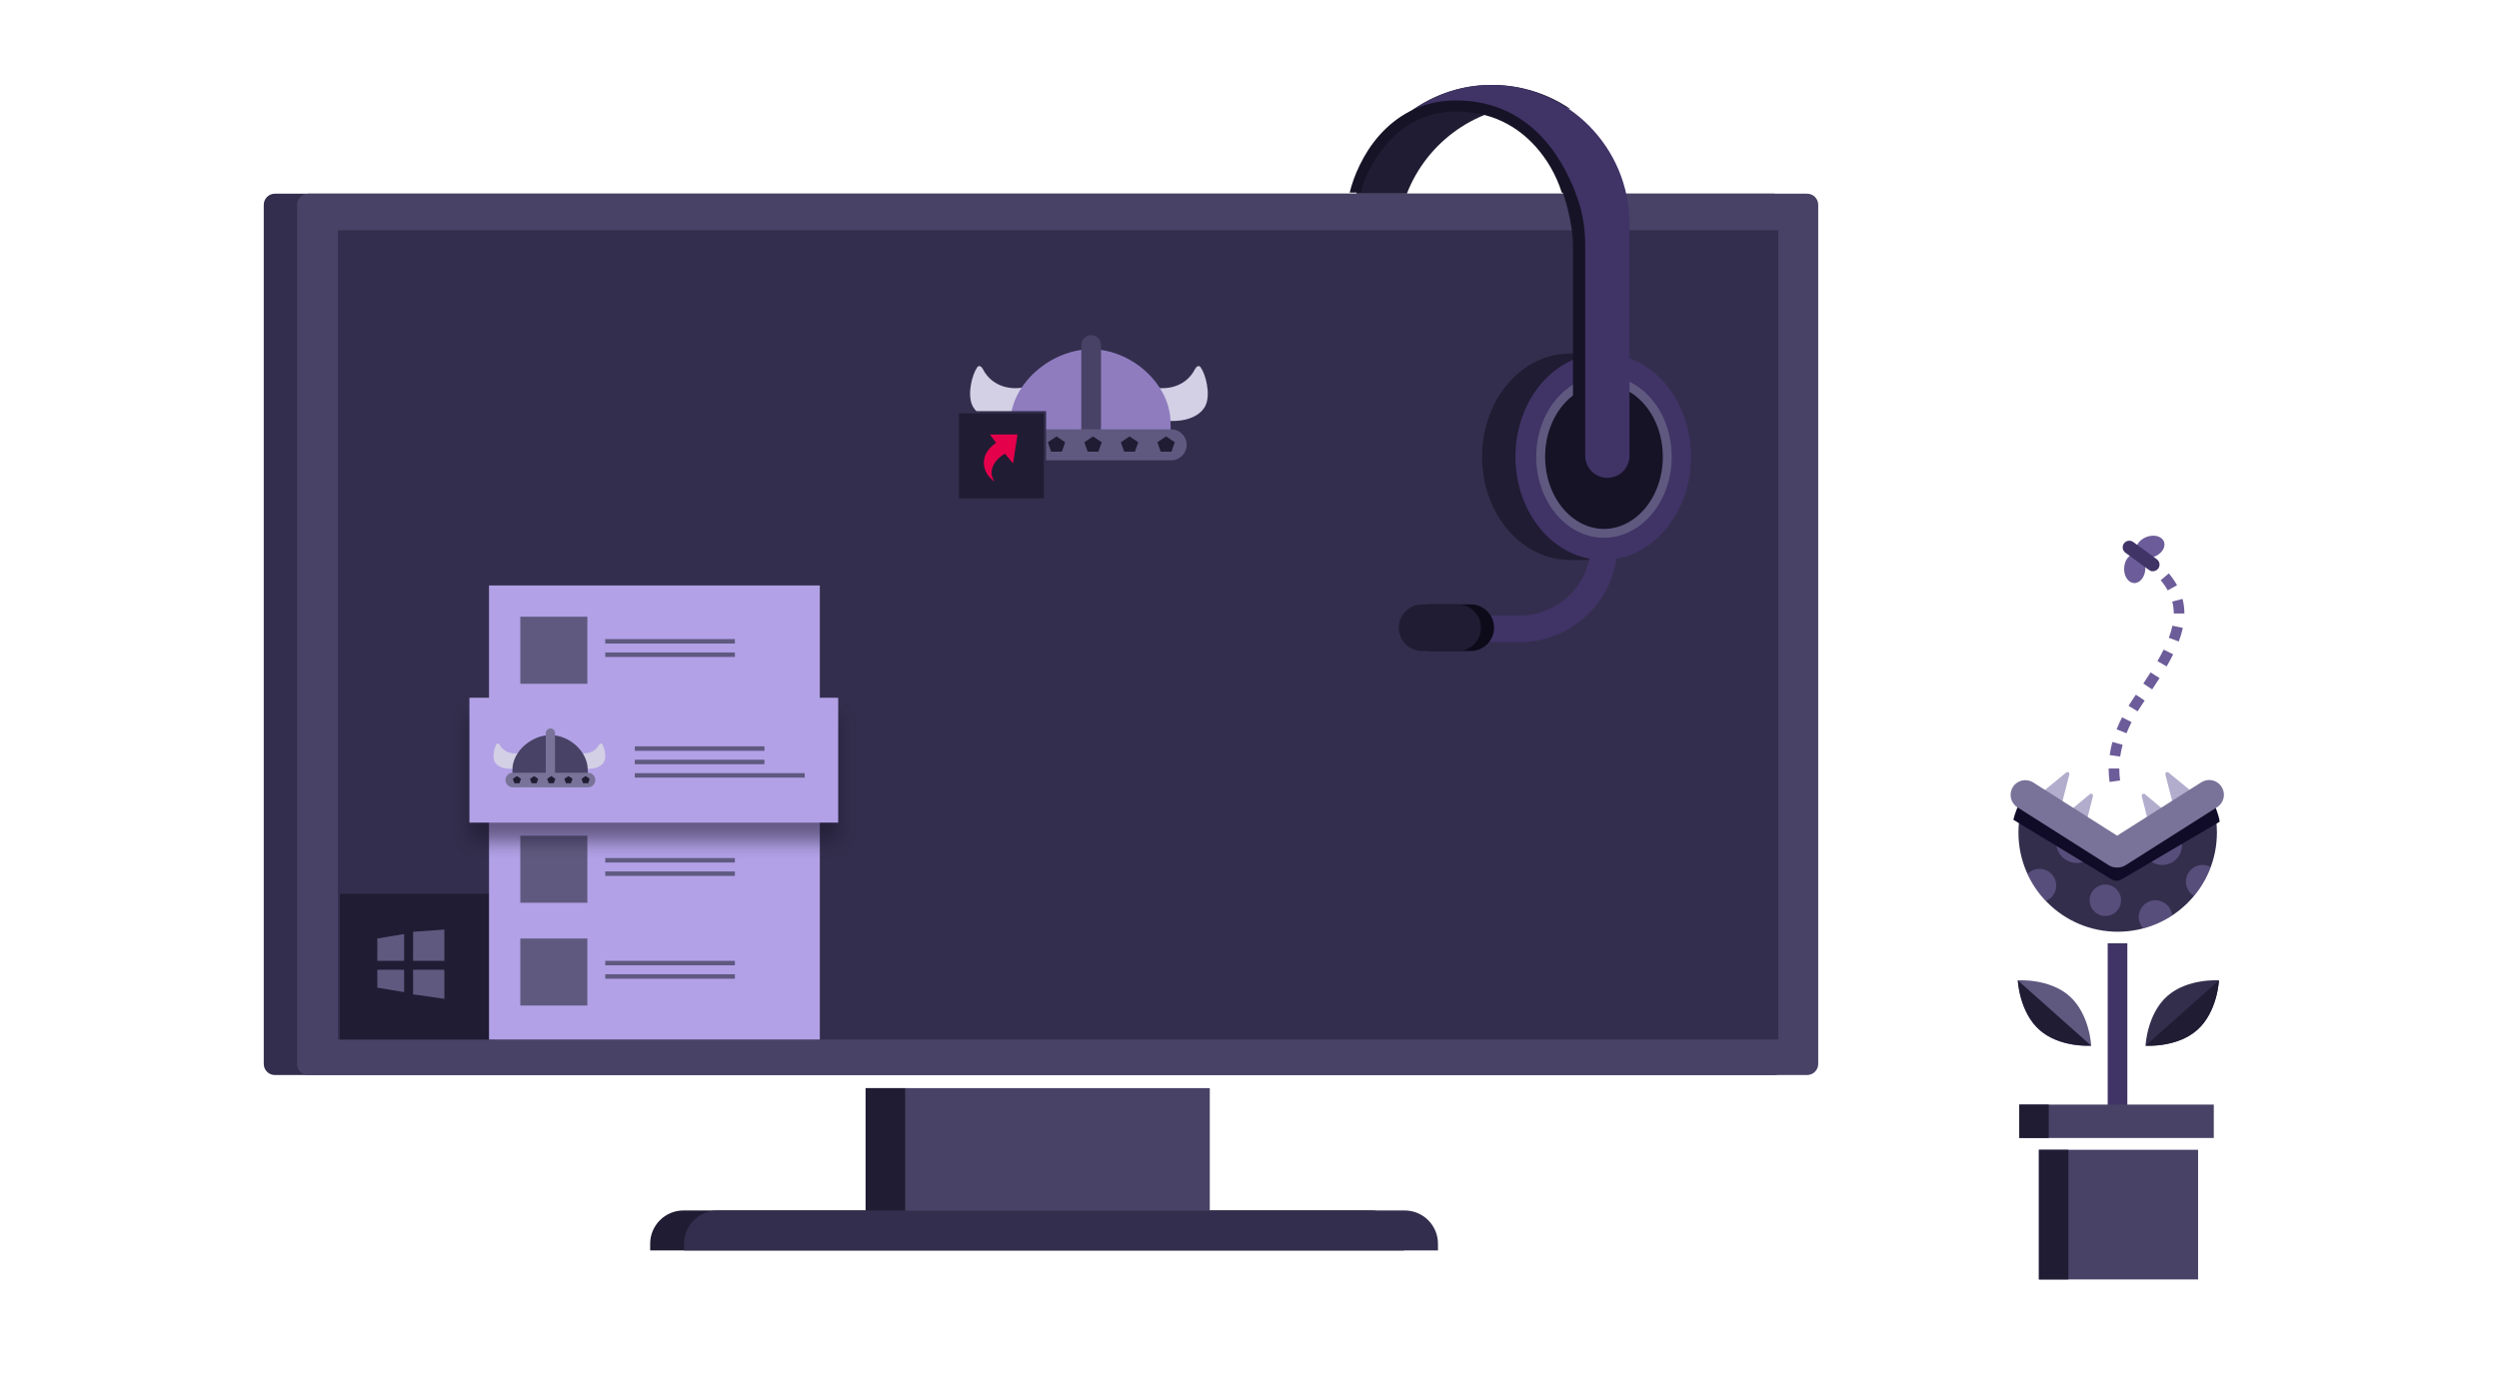
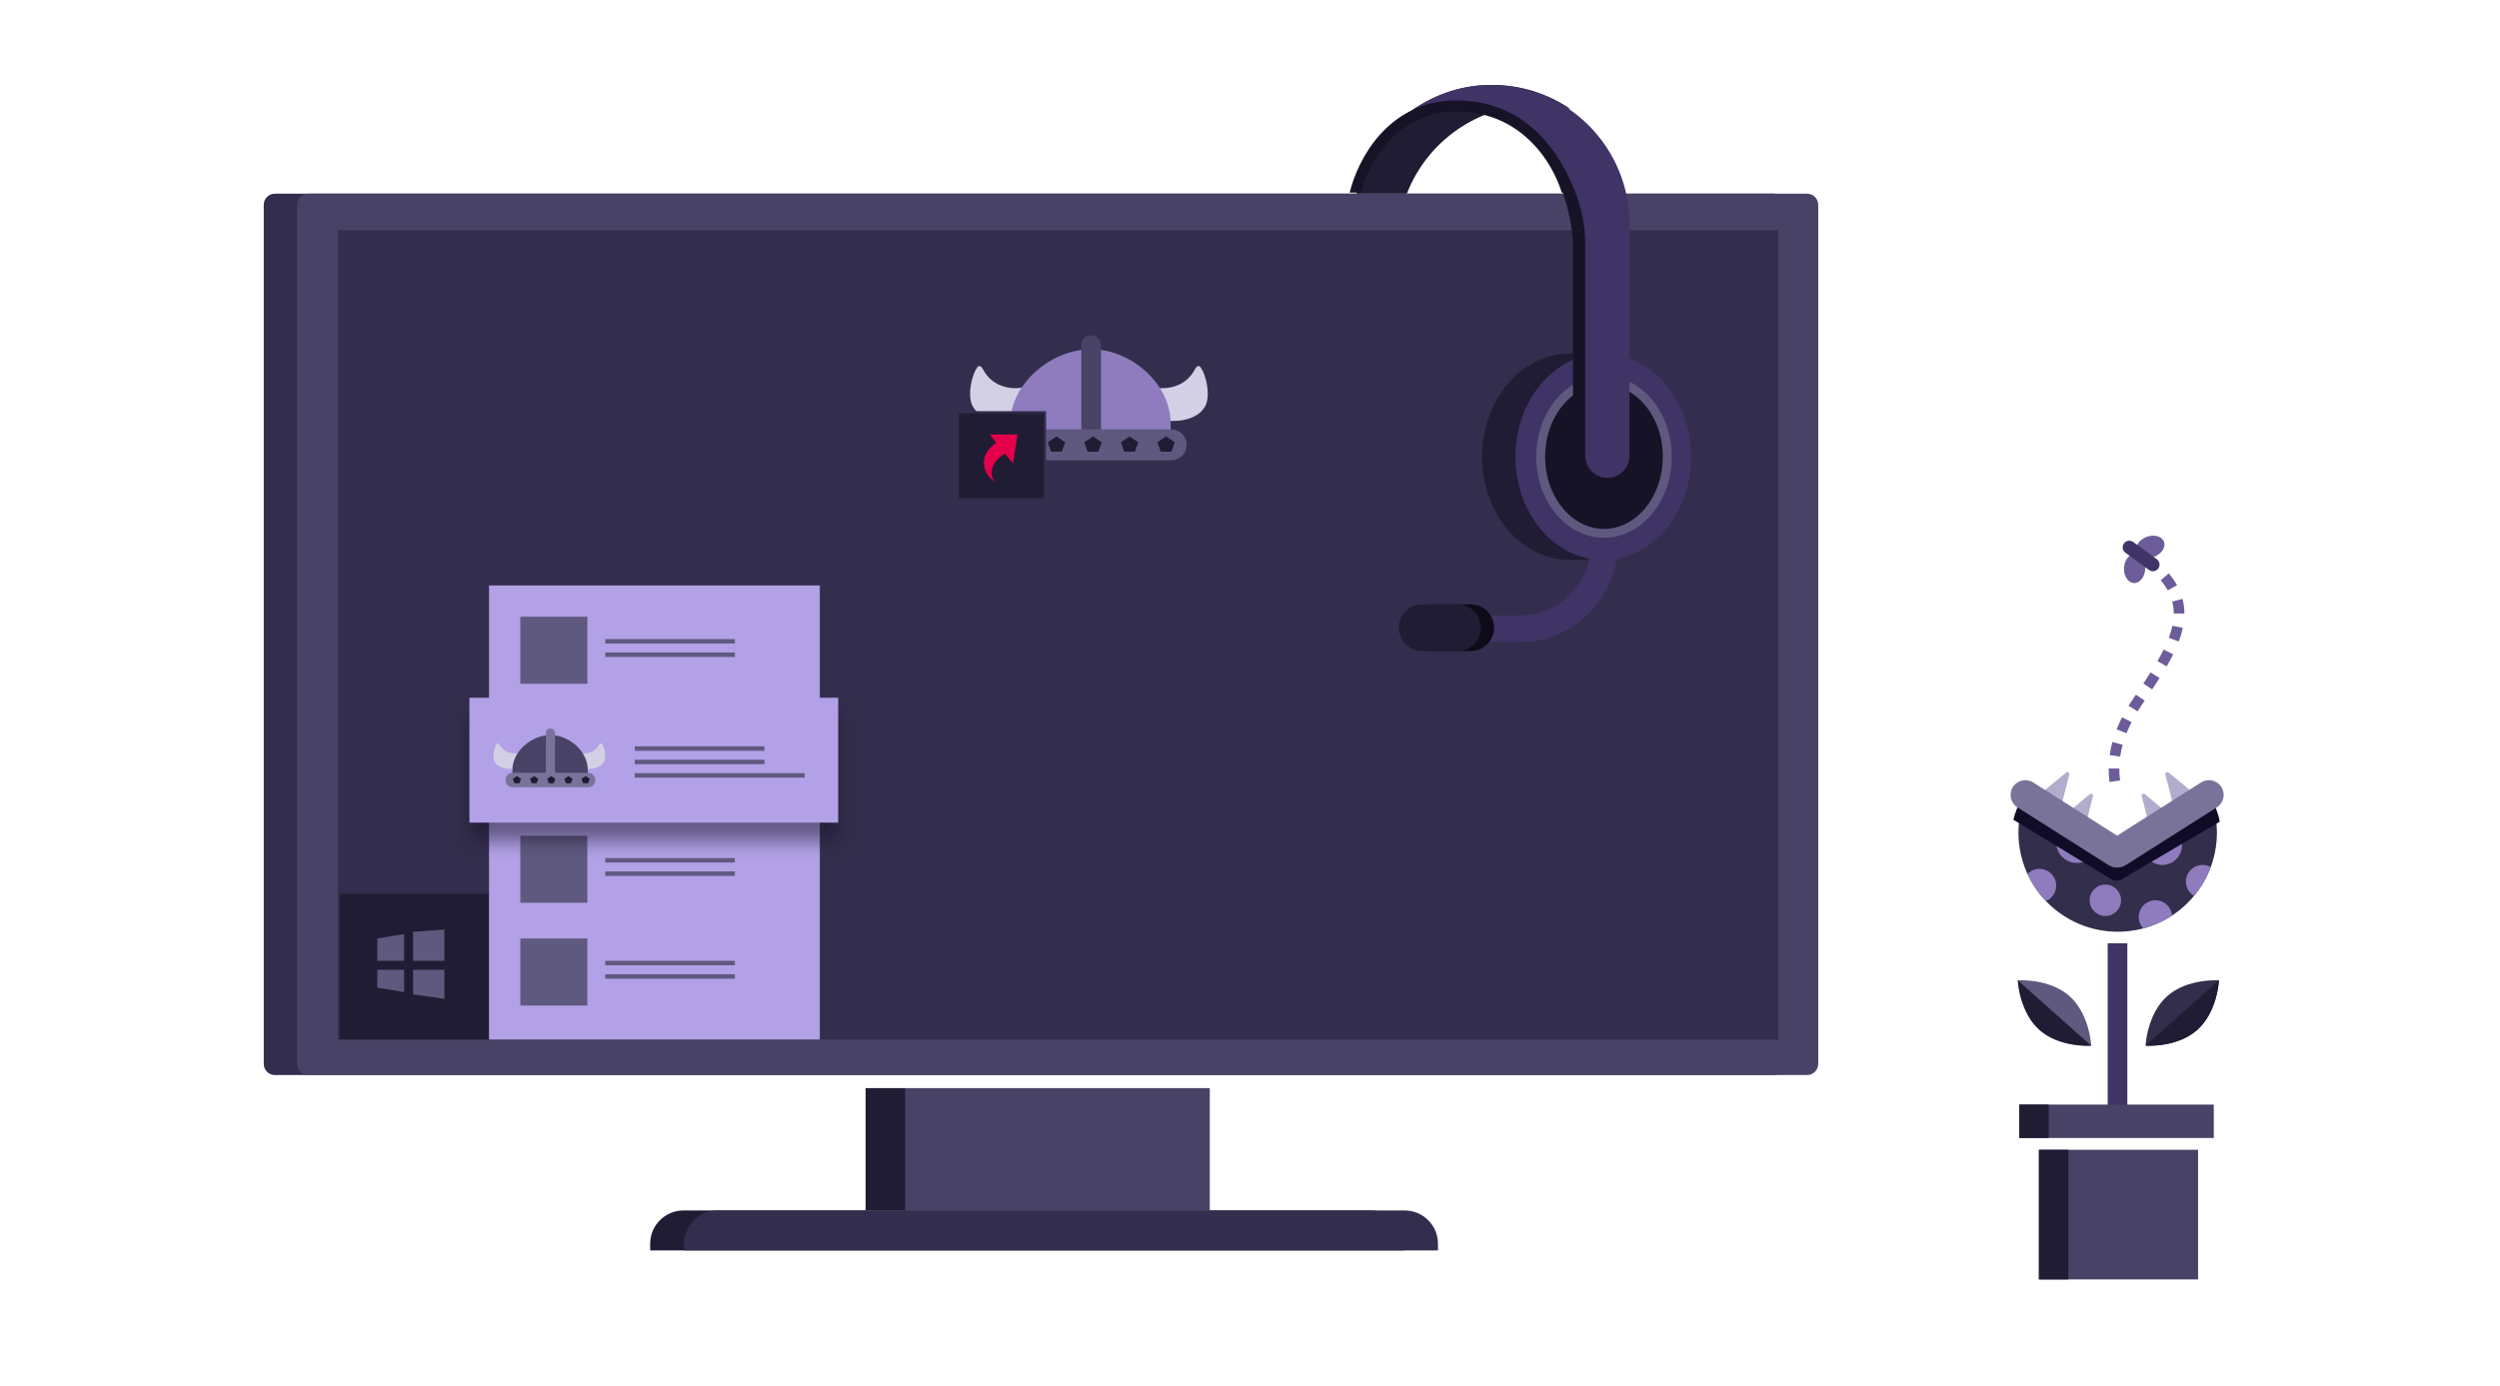
<svg xmlns="http://www.w3.org/2000/svg" width="559" height="310" viewBox="0 0 559 310" fill="none">
-   <path fill-rule="evenodd" clip-rule="evenodd" d="M474.814 166.65a21.65 21.65 0 00-.552 2.643l-2.352-.337c.137-.953.338-1.931.612-2.933l2.292.627zm-.751 5.319c-.004.925.06 1.816.182 2.671l-2.353.334a20.768 20.768 0 01-.205-3.016l2.376.011zm2.744-10.389c-.433.85-.808 1.681-1.129 2.493l-2.21-.875c.35-.883.756-1.783 1.223-2.698l2.116 1.08zm4.901-36.547c.423.333.825.669 1.206 1.006l-1.575 1.779a25.803 25.803 0 00-1.103-.92l1.472-1.865zm-2.796 32.977c-.263.393-.513.782-.751 1.168l-2.022-1.248c.253-.41.519-.824.797-1.24l.838-1.25 1.973 1.324-.835 1.246zm4.159-6.285c-.534.842-1.087 1.688-1.65 2.537l-1.98-1.313a145.02 145.02 0 001.623-2.495l2.007 1.271zm2.072-23.421c.735.87 1.346 1.753 1.84 2.651l-2.082 1.146a13.844 13.844 0 00-1.573-2.264l1.815-1.533zm.975 18.105a46.979 46.979 0 01-1.461 2.709l-2.056-1.191c.503-.869.969-1.726 1.388-2.572l2.129 1.054zm2.092-12.403a12.96 12.96 0 01.417 3.27l-2.376.003a10.56 10.56 0 00-.34-2.672l2.299-.601zm.066 6.497a21.257 21.257 0 01-.905 3.047l-2.224-.835c.345-.92.617-1.821.804-2.705l2.325.493z" fill="#6C5C99" />
-   <ellipse cx="481.003" cy="122.366" rx="2.376" ry="3.267" transform="rotate(69.594 481.003 122.366)" fill="#6C5C99" />
-   <ellipse rx="2.376" ry="3.267" transform="scale(1 -1) rotate(-2.802 -2361.838 -9826.098)" fill="#6C5C99" />
-   <rect x="474.234" y="122.797" width="2.97" height="9.504" rx="1.485" transform="rotate(-53.802 474.234 122.797)" fill="#403366" />
+   <path fill-rule="evenodd" clip-rule="evenodd" d="M474.814 166.65C474.566 167.558 474.384 168.439 474.262 169.293L471.91 168.956C472.047 168.003 472.248 167.025 472.522 166.023L474.814 166.65ZM474.063 171.969C474.059 172.894 474.123 173.785 474.245 174.64L471.892 174.974C471.755 174.007 471.682 173.001 471.687 171.958L474.063 171.969ZM476.807 161.58C476.374 162.43 475.999 163.261 475.678 164.073L473.468 163.198C473.818 162.315 474.224 161.415 474.691 160.5L476.807 161.58ZM481.708 125.033C482.131 125.366 482.533 125.702 482.914 126.039L481.339 127.818C480.993 127.512 480.626 127.206 480.236 126.898L481.708 125.033ZM478.912 158.01C478.649 158.403 478.399 158.792 478.161 159.178L476.139 157.93C476.392 157.52 476.658 157.106 476.936 156.69C477.216 156.271 477.496 155.854 477.774 155.44L479.747 156.764C479.468 157.179 479.19 157.594 478.912 158.01ZM483.071 151.725C482.537 152.567 481.984 153.413 481.421 154.262L479.441 152.949C479.999 152.108 480.542 151.277 481.064 150.454L483.071 151.725ZM485.143 128.304C485.878 129.174 486.489 130.057 486.983 130.955L484.901 132.101C484.489 131.351 483.97 130.597 483.328 129.837L485.143 128.304ZM486.118 146.409C485.672 147.31 485.181 148.214 484.657 149.118L482.601 147.927C483.104 147.058 483.57 146.201 483.989 145.355L486.118 146.409ZM488.21 134.006C488.494 135.092 488.625 136.183 488.627 137.276L486.251 137.279C486.25 136.377 486.141 135.487 485.911 134.607L488.21 134.006ZM488.276 140.503C488.06 141.521 487.751 142.537 487.371 143.55L485.147 142.715C485.492 141.795 485.764 140.894 485.951 140.01L488.276 140.503Z" fill="#6C5C99" />
+   <ellipse cx="481.003" cy="122.366" rx="2.376" ry="3.267" transform="rotate(69.5944 481.003 122.366)" fill="#6C5C99" />
+   <ellipse rx="2.376" ry="3.267" transform="matrix(0.998805 0.0488817 0.0488817 -0.998805 477.493 127.197)" fill="#6C5C99" />
+   <rect x="474.234" y="122.797" width="2.97" height="9.504" rx="1.485" transform="rotate(-53.8019 474.234 122.797)" fill="#403366" />
  <rect x="59" y="43.34" width="340.264" height="197.211" rx="2.484" fill="#332E4D" />
-   <path fill="#484266" d="M270.617 270.855h-68.055v-27.377h68.055z" />
-   <path fill="#201C33" d="M202.562 270.855h-8.942v-27.377h8.942zm-57.127 7.452a7.452 7.452 0 017.451-7.452h153.737a7.452 7.452 0 017.452 7.452v1.49h-168.64v-1.49z" />
+   <rect x="270.617" y="270.855" width="68.055" height="27.377" transform="rotate(180 270.617 270.855)" fill="#484266" />
+   <rect x="202.562" y="270.855" width="8.942" height="27.377" transform="rotate(180 202.562 270.855)" fill="#201C33" />
+   <path d="M145.435 278.307C145.435 274.192 148.771 270.855 152.886 270.855H306.623C310.739 270.855 314.075 274.192 314.075 278.307V279.797H145.435V278.307Z" fill="#201C33" />
  <rect x="66.451" y="43.34" width="340.264" height="197.211" rx="2.484" fill="#484266" />
-   <path fill="#332E4D" d="M75.599 51.523h322.192v181.079H75.599z" />
-   <path d="M219.831 82.546c2.359 4.602 7.296 4.591 9.167 4.098l-1.602 7.4c-7.512.938-9.542-2.523-9.899-3.304-1.187-2.59-.019-7.016 1.113-8.573.373-.514.931-.186 1.221.38zm47.507 0c-2.36 4.602-7.296 4.591-9.168 4.098l1.602 7.4c7.512.938 9.542-2.523 9.9-3.304 1.186-2.59.018-7.016-1.113-8.573-.374-.514-.931-.186-1.221.38z" fill="#D3CFE5" />
-   <path d="M261.84 94.661c0 8.862 2.828 5.821-18.228 5.821-18.082 0-17.599 3.041-17.599-5.82 0-8.862 9.218-16.518 18.07-16.518S261.84 85.8 261.84 94.661z" fill="#8E7CBF" />
-   <path d="M241.883 77.2a2.2 2.2 0 014.4 0v19.193h-4.4V77.2z" fill="#484266" />
+   <rect x="75.599" y="51.523" width="322.192" height="181.079" fill="#332E4D" />
+   <path d="M219.831 82.546C222.19 87.148 227.127 87.137 228.998 86.644L227.396 94.043C219.884 94.981 217.854 91.521 217.497 90.74C216.31 88.149 217.478 83.724 218.61 82.167C218.983 81.653 219.541 81.981 219.831 82.546Z" fill="#D3CFE5" />
+   <path d="M267.338 82.546C264.978 87.148 260.042 87.137 258.17 86.644L259.772 94.043C267.284 94.981 269.314 91.521 269.672 90.74C270.858 88.149 269.69 83.724 268.559 82.167C268.185 81.653 267.628 81.981 267.338 82.546Z" fill="#D3CFE5" />
+   <path d="M261.84 94.661C261.84 103.523 264.668 100.482 243.612 100.482C225.53 100.482 226.013 103.523 226.013 94.661C226.013 85.8 235.231 78.144 244.083 78.144C252.935 78.144 261.84 85.8 261.84 94.661Z" fill="#8E7CBF" />
+   <path d="M241.883 77.2C241.883 75.985 242.868 75 244.083 75C245.298 75 246.283 75.985 246.283 77.2V96.393H241.883V77.2Z" fill="#484266" />
  <rect x="222.712" y="96.078" width="42.741" height="6.921" rx="3.461" fill="#5F5980" />
-   <path d="M228.156 97.652l1.943 1.305-.742 2.11h-2.401l-.742-2.11 1.942-1.305zm8.171 0l1.943 1.305-.742 2.11h-2.402l-.742-2.11 1.943-1.305zm8.171 0l1.943 1.305-.742 2.11h-2.402l-.742-2.11 1.943-1.305zm8.172 0l1.943 1.305-.742 2.11h-2.401l-.743-2.11 1.943-1.305zm8.171 0l1.942 1.305-.742 2.11h-2.401l-.742-2.11 1.943-1.305zm53.858-54.312c4.493-11.623 15.788-19.87 29.013-19.87 2.613 0 5.151.323 7.576.93a30.975 30.975 0 00-17.525-5.4c-14.864 0-27.291 10.418-30.361 24.34h11.297z" fill="#201C33" />
-   <path d="M329.535 137.723h-5.969a2.982 2.982 0 00-2.984 2.98 2.983 2.983 0 002.984 2.981h5.969v-5.961z" fill="#251F48" />
-   <path d="M358.883 123.457c7.019-3.524 11.938-11.713 11.938-21.253 0-9.54-4.919-17.728-11.938-21.252v-1.846h-7.461v.001a17.224 17.224 0 00-.249-.001c-10.852 0-19.648 10.341-19.648 23.098 0 12.758 8.796 23.099 19.648 23.099l.249-.001v.001h7.461v-1.846z" fill="#201C33" />
-   <path d="M339.931 143.683h-11.444a2.98 2.98 0 110-5.961h11.444c8.288 0 15.096-6.325 15.848-14.406h5.988c-.767 11.377-10.25 20.367-21.836 20.367z" fill="#403366" />
+   <path d="M228.156 97.652L230.099 98.957L229.357 101.067H226.956L226.214 98.957L228.156 97.652Z" fill="#201C33" />
+   <path d="M236.327 97.652L238.27 98.957L237.528 101.067H235.126L234.384 98.957L236.327 97.652Z" fill="#201C33" />
+   <path d="M244.498 97.652L246.441 98.957L245.699 101.067H243.297L242.555 98.957L244.498 97.652Z" fill="#201C33" />
+   <path d="M252.67 97.652L254.613 98.957L253.871 101.067H251.47L250.727 98.957L252.67 97.652Z" fill="#201C33" />
+   <path d="M260.841 97.652L262.783 98.957L262.041 101.067H259.64L258.898 98.957L260.841 97.652Z" fill="#201C33" />
+   <path d="M314.699 43.341C319.192 31.717 330.487 23.471 343.712 23.471C346.325 23.471 348.863 23.793 351.288 24.399C346.298 20.992 340.264 19 333.763 19C318.899 19 306.472 29.418 303.402 43.341H314.699Z" fill="#201C33" />
+   <path d="M329.535 137.723H323.566C321.918 137.723 320.582 139.057 320.582 140.703C320.582 142.349 321.918 143.684 323.566 143.684H329.535V137.723Z" fill="#251F48" />
+   <path d="M358.883 123.457C365.902 119.933 370.821 111.744 370.821 102.204C370.821 92.665 365.902 84.475 358.883 80.952V79.106H351.422V79.107C351.339 79.106 351.256 79.106 351.173 79.106C340.321 79.106 331.525 89.447 331.525 102.204C331.525 114.962 340.321 125.303 351.173 125.303C351.256 125.303 351.339 125.303 351.422 125.302V125.303H358.883V123.457Z" fill="#201C33" />
+   <path d="M339.931 143.683H328.487C326.841 143.683 325.506 142.349 325.506 140.703C325.506 139.057 326.841 137.722 328.487 137.722H339.931C348.219 137.722 355.027 131.397 355.779 123.316H361.767C361 134.693 351.517 143.683 339.931 143.683Z" fill="#403366" />
  <ellipse cx="358.634" cy="102.204" rx="19.648" ry="23.099" fill="#403366" />
-   <path d="M372.948 102.206c0 9.639-6.499 17.138-14.158 17.138s-14.157-7.499-14.157-17.138c0-9.64 6.498-17.138 14.157-17.138s14.158 7.498 14.158 17.138z" fill="#161326" stroke="#5F5980" stroke-width="1.987" />
-   <path d="M347.116 37.629c3.229 5.464 4.743 13.386 4.743 16.99v47.339c0 2.744 2.245 4.968 4.989 4.968 2.744 0 4.987-2.224 4.987-4.968V50.135c0-1.982-1.696-11.869-2.051-13.748l-12.668 1.242z" fill="#161326" />
-   <path d="M323.618 23.483c-2.603 0-4.884.373-7.3.981C321.289 21.048 327.054 19 333.53 19c17.105 0 30.973 13.94 30.973 31.135v51.835a4.956 4.956 0 01-9.912 0V54.618c0-17.195-13.867-31.135-30.973-31.135z" fill="#403366" />
-   <path fill-rule="evenodd" clip-rule="evenodd" d="M343.48 32.776c-3.837-4.262-9.705-8.043-18.492-7.805-6.454.175-11.213 3.174-14.577 6.952-3.384 3.802-5.284 8.073-6.015 11.177h-2.484c.812-3.447 2.947-8.676 6.644-12.828 3.718-4.177 9.087-7.587 16.364-7.784 9.65-.261 16.181 3.933 20.406 8.627 4.195 4.66 6.433 10.189 7.006 11.985h-2.98a28.041 28.041 0 00-5.872-10.324z" fill="#161326" />
+   <path d="M372.948 102.206C372.948 111.845 366.449 119.344 358.79 119.344C351.131 119.344 344.633 111.845 344.633 102.206C344.633 92.566 351.131 85.068 358.79 85.068C366.449 85.068 372.948 92.566 372.948 102.206Z" fill="#161326" stroke="#5F5980" stroke-width="1.987" />
+   <path d="M347.116 37.629C350.345 43.093 351.859 51.015 351.859 54.619V101.958C351.859 104.702 354.104 106.926 356.848 106.926C359.592 106.926 361.835 104.702 361.835 101.958V50.135C361.835 48.153 360.139 38.266 359.784 36.387L347.116 37.629Z" fill="#161326" />
+   <path d="M323.618 23.483C321.015 23.483 318.734 23.856 316.318 24.464C321.289 21.048 327.054 19 333.53 19C350.635 19 364.503 32.94 364.503 50.135V101.97C364.503 104.706 362.284 106.925 359.547 106.925C356.81 106.925 354.591 104.706 354.591 101.97V54.618C354.591 37.423 340.724 23.483 323.618 23.483Z" fill="#403366" />
+   <path fill-rule="evenodd" clip-rule="evenodd" d="M343.48 32.776C339.643 28.514 333.775 24.733 324.988 24.971C318.534 25.146 313.775 28.145 310.411 31.923C307.027 35.725 305.127 39.995 304.396 43.1H301.912C302.724 39.653 304.859 34.424 308.556 30.272C312.274 26.095 317.643 22.685 324.92 22.488C334.57 22.227 341.101 26.421 345.326 31.115C349.521 35.775 351.759 41.304 352.332 43.1H349.352C348.835 41.478 347.347 37.072 343.48 32.776Z" fill="#161326" />
  <rect x="314.828" y="135.238" width="19.373" height="10.432" rx="5.216" fill="#0D0A1A" />
  <rect x="312.896" y="135.238" width="18.38" height="10.432" rx="5.216" fill="#201C33" />
-   <path d="M153.021 278.307a7.452 7.452 0 017.451-7.452h153.737a7.452 7.452 0 017.452 7.452v1.49h-168.64v-1.49z" fill="#332E4D" />
-   <path d="M456.083 257.277h35.605v29.012h-35.605v-29.012z" fill="#484266" />
-   <path fill="#403366" d="M471.468 211.074h4.396v37.412h-4.396z" />
-   <path d="M491.507 230.45c4.533-4.036 4.845-11.084 4.845-11.084s-7.037-.503-11.571 3.533c-4.533 4.036-4.845 11.084-4.845 11.084s7.037.503 11.571-3.533z" fill="#332E4C" />
-   <path d="M479.938 233.983c.179.012 7.093.451 11.568-3.533 4.464-3.975 4.835-10.871 4.845-11.079l-16.413 14.612z" fill="#201C33" />
-   <path d="M456.208 230.45c-4.533-4.036-4.845-11.084-4.845-11.084s7.037-.503 11.57 3.533c4.534 4.036 4.846 11.084 4.846 11.084s-7.038.503-11.571-3.533z" fill="#5F5980" />
-   <path d="M467.777 233.983c-.179.012-7.093.451-11.567-3.533-4.465-3.975-4.836-10.871-4.846-11.079l16.413 14.612z" fill="#201C33" />
-   <path fill-rule="evenodd" clip-rule="evenodd" d="M473.485 191.024c0 .042.046.067.082.045a.052.052 0 01.056 0 .053.053 0 00.082-.045v-.008c0-.021.01-.039.027-.05l18.392-11.433c1.165-.724 2.709-.215 3.056 1.112a22.22 22.22 0 01.723 5.64c0 12.259-9.938 22.198-22.198 22.198s-22.198-9.939-22.198-22.198c0-1.903.239-3.749.689-5.511.341-1.334 1.89-1.85 3.059-1.123l18.203 11.315a.058.058 0 01.027.05v.008z" fill="#332E4C" />
-   <mask id="a" maskUnits="userSpaceOnUse" x="451" y="177" width="45" height="32">
-     <path fill-rule="evenodd" clip-rule="evenodd" d="M473.705 190.682l-.11-.068-.11.068v-.136l-20.34-12.644a22.137 22.137 0 00-1.638 8.385c0 12.259 9.938 22.198 22.198 22.198s22.198-9.939 22.198-22.198c0-3.009-.599-5.878-1.683-8.494l-20.515 12.753v.136z" fill="#7360AC" />
+   <path d="M153.021 278.307C153.021 274.192 156.357 270.855 160.472 270.855H314.209C318.325 270.855 321.661 274.192 321.661 278.307V279.797H153.021V278.307Z" fill="#332E4D" />
+   <path d="M456.083 257.277H491.688V286.289H456.083V257.277Z" fill="#484266" />
+   <rect x="471.468" y="211.074" width="4.396" height="37.412" fill="#403366" />
+   <path d="M491.507 230.45C496.04 226.414 496.352 219.366 496.352 219.366C496.352 219.366 489.315 218.863 484.781 222.899C480.248 226.935 479.936 233.983 479.936 233.983C479.936 233.983 486.973 234.486 491.507 230.45Z" fill="#332E4C" />
+   <path d="M479.938 233.983C480.117 233.995 487.031 234.434 491.506 230.45C495.97 226.475 496.341 219.579 496.351 219.371L479.938 233.983Z" fill="#201C33" />
+   <path d="M456.208 230.45C451.675 226.414 451.363 219.366 451.363 219.366C451.363 219.366 458.4 218.863 462.933 222.899C467.467 226.935 467.779 233.983 467.779 233.983C467.779 233.983 460.741 234.486 456.208 230.45Z" fill="#5F5980" />
+   <path d="M467.777 233.983C467.598 233.995 460.684 234.434 456.21 230.45C451.745 226.475 451.374 219.579 451.364 219.371L467.777 233.983Z" fill="#201C33" />
+   <path fill-rule="evenodd" clip-rule="evenodd" d="M473.485 191.024C473.485 191.066 473.531 191.091 473.567 191.069C473.584 191.058 473.606 191.058 473.623 191.069C473.659 191.091 473.705 191.066 473.705 191.024V191.016C473.705 190.995 473.715 190.977 473.732 190.966L492.124 179.533C493.289 178.809 494.833 179.318 495.18 180.645C495.652 182.446 495.903 184.336 495.903 186.285C495.903 198.544 485.965 208.483 473.705 208.483C461.445 208.483 451.507 198.544 451.507 186.285C451.507 184.382 451.746 182.536 452.196 180.774C452.537 179.44 454.086 178.924 455.255 179.651L473.458 190.966C473.475 190.977 473.485 190.995 473.485 191.016V191.024Z" fill="#332E4C" />
+   <mask id="mask0" mask-type="alpha" maskUnits="userSpaceOnUse" x="451" y="177" width="45" height="32">
+     <path fill-rule="evenodd" clip-rule="evenodd" d="M473.705 190.682L473.595 190.614L473.485 190.682V190.546L453.145 177.902C452.089 180.489 451.507 183.32 451.507 186.287C451.507 198.546 461.445 208.485 473.705 208.485C485.965 208.485 495.903 198.546 495.903 186.287C495.903 183.278 495.304 180.409 494.22 177.793L473.705 190.546V190.682Z" fill="#7360AC" />
  </mask>
-   <g mask="url(#a)" fill="#8E7CBF">
-     <circle cx="482.151" cy="205.189" r="3.736" />
-     <circle cx="492.701" cy="197.275" r="3.736" />
-     <circle cx="456.217" cy="198.154" r="3.736" />
-     <circle cx="470.942" cy="201.45" r="3.517" />
-     <circle cx="464.569" cy="188.483" r="4.615" />
-     <circle cx="483.69" cy="189.146" r="4.396" />
+   <g mask="url(#mask0)">
+     <circle cx="482.151" cy="205.189" r="3.736" fill="#8E7CBF" />
+     <circle cx="492.701" cy="197.275" r="3.736" fill="#8E7CBF" />
+     <circle cx="456.217" cy="198.154" r="3.736" fill="#8E7CBF" />
+     <circle cx="470.942" cy="201.45" r="3.517" fill="#8E7CBF" />
+     <circle cx="464.569" cy="188.483" r="4.615" fill="#8E7CBF" />
+     <circle cx="483.69" cy="189.146" r="4.396" fill="#8E7CBF" />
  </g>
-   <path d="M474.575 196.768l21.947-12.898c-.228-1.688-1.079-3.584-1.56-4.729l-21.29 12.226v.131l-.114-.066-.115.066v-.131l-21.473-12.332c-.519 1.216-1.331 3.083-1.602 4.396l21.953 13.321a2.2 2.2 0 002.254.016z" fill="#100B26" />
-   <path d="M462.187 172.854l-5.114 4.201 4.176 2.637 1.643-6.389a.44.44 0 00-.705-.449zm5.275 4.852l-3.795 3.174 3.281 2.11 1.222-4.839a.44.44 0 00-.708-.445zm17.612-4.852l5.114 4.201-4.175 2.637-1.643-6.389a.44.44 0 01.704-.449zm-5.274 4.852l3.795 3.174-3.281 2.11-1.222-4.839a.44.44 0 01.708-.445z" fill="#B2ADCC" />
-   <path d="M450.262 176.101a3.297 3.297 0 014.55-1.017l18.771 11.908 18.771-11.908a3.297 3.297 0 113.532 5.567l-20.414 12.952a3.291 3.291 0 01-1.889.511 3.293 3.293 0 01-1.889-.511l-20.414-12.952a3.298 3.298 0 01-1.018-4.55z" fill="#797399" />
-   <path d="M451.687 247.164h43.517v7.473h-43.517v-7.473z" fill="#484266" />
-   <path fill="#201C33" d="M456.083 257.277h6.593v29.011h-6.593zm-4.396-10.113h6.593v7.473h-6.593z" />
-   <path fill="#5F5980" d="M142.401 167h29v1h-29zm0 3h29v1h-29zm0 3h38v1h-38z" />
-   <path fill="#201C33" stroke="#332E4C" stroke-width=".5" d="M214.25 92.25h19.5v19.5h-19.5z" />
-   <path d="M221.443 97.227l1.364 1.865c-4.597 3.196-2.486 7.395-.295 8.654-2.076-2.768.956-5.65 2.304-6.214l1.784 2.164 1.014-6.47h-6.171z" fill="#E5004C" />
-   <path fill="#201C33" d="M76 200h34.451v32.604H76z" />
-   <path d="M92.401 215v-6.5l7-.5v7h-7zm0 7.5V217h7v6.5l-7-1zm-2-13.5l-6 1v5h6v-6zm-6 12v-4h6v5l-6-1z" fill="#5F5980" />
-   <path fill="#B2A1E6" d="M109.386 131h74v101.604h-74z" />
-   <path fill="#5F5980" d="M116.386 138h15v15h-15zm19 5h29v1h-29zm0 3h29v1h-29zm-19 41h15v15h-15zm19 5h29v1h-29zm0 3h29v1h-29zm-19 15h15v15h-15zm19 5h29v1h-29zm0 3h29v1h-29z" />
+   <path d="M474.575 196.768L496.522 183.87C496.294 182.182 495.443 180.286 494.962 179.141L473.672 191.367V191.498L473.558 191.432L473.443 191.498V191.367L451.97 179.035C451.451 180.251 450.639 182.118 450.368 183.431L472.321 196.752C473.013 197.171 473.878 197.177 474.575 196.768Z" fill="#100B26" />
+   <path d="M462.187 172.854L457.073 177.055L461.249 179.692L462.892 173.303C462.998 172.892 462.516 172.584 462.187 172.854Z" fill="#B2ADCC" />
+   <path d="M467.462 177.706L463.667 180.88L466.948 182.99L468.17 178.151C468.274 177.738 467.789 177.433 467.462 177.706Z" fill="#B2ADCC" />
+   <path d="M485.074 172.854L490.188 177.055L486.013 179.692L484.37 173.303C484.264 172.892 484.746 172.584 485.074 172.854Z" fill="#B2ADCC" />
+   <path d="M479.8 177.706L483.595 180.88L480.314 182.99L479.092 178.151C478.987 177.738 479.473 177.433 479.8 177.706Z" fill="#B2ADCC" />
+   <path d="M450.262 176.101C451.238 174.564 453.275 174.108 454.812 175.084L473.583 186.992L492.354 175.084C493.891 174.108 495.928 174.564 496.904 176.101C497.879 177.639 497.424 179.676 495.886 180.651L475.472 193.603C474.886 193.974 474.228 194.138 473.583 194.114C472.939 194.138 472.28 193.974 471.694 193.603L451.28 180.651C449.743 179.676 449.287 177.639 450.262 176.101Z" fill="#797399" />
+   <path d="M451.687 247.164H495.204V254.637H451.687V247.164Z" fill="#484266" />
+   <rect x="456.083" y="257.277" width="6.593" height="29.011" fill="#201C33" />
+   <rect x="451.687" y="247.164" width="6.593" height="7.473" fill="#201C33" />
+   <rect x="142.401" y="167" width="29" height="1" fill="#5F5980" />
+   <rect x="142.401" y="170" width="29" height="1" fill="#5F5980" />
+   <rect x="142.401" y="173" width="38" height="1" fill="#5F5980" />
+   <rect x="214.25" y="92.25" width="19.5" height="19.5" fill="#201C33" stroke="#332E4C" stroke-width="0.5" />
+   <path d="M221.443 97.227L222.807 99.092C218.21 102.288 220.321 106.487 222.512 107.746C220.436 104.978 223.468 102.096 224.816 101.532L226.6 103.696L227.614 97.227H221.443Z" fill="#E5004C" />
+   <rect x="76" y="200" width="34.451" height="32.604" fill="#201C33" />
+   <path d="M92.401 215V208.5L99.401 208V215H92.401Z" fill="#5F5980" />
+   <path d="M92.401 222.5V217H99.401V223.5L92.401 222.5Z" fill="#5F5980" />
+   <path d="M90.401 209L84.401 210V215H90.401V209Z" fill="#5F5980" />
+   <path d="M84.401 221V217H90.401V222L84.401 221Z" fill="#5F5980" />
+   <rect x="109.386" y="131" width="74" height="101.604" fill="#B2A1E6" />
+   <rect x="116.386" y="138" width="15" height="15" fill="#5F5980" />
+   <rect x="135.386" y="143" width="29" height="1" fill="#5F5980" />
+   <rect x="135.386" y="146" width="29" height="1" fill="#5F5980" />
+   <rect x="116.386" y="187" width="15" height="15" fill="#5F5980" />
+   <rect x="135.386" y="192" width="29" height="1" fill="#5F5980" />
+   <rect x="135.386" y="195" width="29" height="1" fill="#5F5980" />
+   <rect x="116.386" y="210" width="15" height="15" fill="#5F5980" />
+   <rect x="135.386" y="215" width="29" height="1" fill="#5F5980" />
+   <rect x="135.386" y="218" width="29" height="1" fill="#5F5980" />
  <g filter="url(#filter0_d)">
-     <path fill="#B2A1E6" d="M105 156.129h82.499v27.943H105z" />
+     <rect x="105" y="156.129" width="82.499" height="27.943" fill="#B2A1E6" />
  </g>
-   <path d="M111.835 166.763c1.149 1.948 3.343 1.936 4.192 1.712l-.753 3.479c-3.532.441-4.487-1.186-4.655-1.554-.512-1.117-.091-2.961.392-3.823.221-.393.595-.203.824.186zm22.101 0c-1.149 1.948-3.343 1.936-4.193 1.712l.753 3.479c3.533.441 4.487-1.186 4.655-1.554.512-1.117.092-2.961-.392-3.823-.221-.393-.594-.203-.823.186z" fill="#D3CFE5" />
-   <path d="M131.469 172.247c0 4.166 1.33 2.736-8.571 2.736-8.502 0-8.275 1.43-8.275-2.736 0-4.167 4.335-7.767 8.497-7.767s8.349 3.6 8.349 7.767z" fill="#484266" />
-   <path d="M122.086 164.034a1.034 1.034 0 012.069 0v9.025h-2.069v-9.025z" fill="#797399" />
+   <path d="M111.835 166.763C112.984 168.711 115.178 168.699 116.027 168.475L115.274 171.954C111.742 172.395 110.787 170.768 110.619 170.4C110.107 169.283 110.528 167.439 111.011 166.577C111.232 166.184 111.606 166.374 111.835 166.763Z" fill="#D3CFE5" />
+   <path d="M133.936 166.763C132.787 168.711 130.593 168.699 129.743 168.475L130.496 171.954C134.029 172.395 134.983 170.768 135.151 170.4C135.663 169.283 135.243 167.439 134.759 166.577C134.538 166.184 134.165 166.374 133.936 166.763Z" fill="#D3CFE5" />
+   <path d="M131.469 172.247C131.469 176.413 132.799 174.983 122.898 174.983C114.396 174.983 114.623 176.413 114.623 172.247C114.623 168.08 118.958 164.48 123.12 164.48C127.282 164.48 131.469 168.08 131.469 172.247Z" fill="#484266" />
+   <path d="M122.086 164.034C122.086 163.463 122.549 163 123.12 163C123.692 163 124.155 163.463 124.155 164.034V173.059H122.086V164.034Z" fill="#797399" />
  <rect x="113.071" y="172.91" width="20.097" height="3.254" rx="1.627" fill="#797399" />
-   <path d="M115.631 173.652l.913.614-.348.992h-1.13l-.349-.992.914-.614zm3.842 0l.914.614-.349.992h-1.129l-.349-.992.913-.614zm3.842 0l.914.614-.349.992h-1.13l-.348-.992.913-.614zm3.843 0l.913.614-.349.992h-1.129l-.349-.992.914-.614zm3.841 0l.914.614-.349.992h-1.129l-.349-.992.913-.614z" fill="#201C33" />
-   <path fill="#5F5980" d="M142 167h29v1h-29zm0 3h29v1h-29zm0 3h38v1h-38z" />
+   <path d="M115.631 173.652L116.544 174.266L116.196 175.258H115.066L114.717 174.266L115.631 173.652Z" fill="#201C33" />
+   <path d="M119.473 173.652L120.387 174.266L120.038 175.258H118.909L118.56 174.266L119.473 173.652Z" fill="#201C33" />
+   <path d="M123.315 173.652L124.229 174.266L123.88 175.258H122.75L122.402 174.266L123.315 173.652Z" fill="#201C33" />
+   <path d="M127.158 173.652L128.071 174.266L127.722 175.258H126.593L126.244 174.266L127.158 173.652Z" fill="#201C33" />
+   <path d="M130.999 173.652L131.913 174.266L131.564 175.258H130.435L130.086 174.266L130.999 173.652Z" fill="#201C33" />
+   <rect x="142" y="167" width="29" height="1" fill="#5F5980" />
+   <rect x="142" y="170" width="29" height="1" fill="#5F5980" />
+   <rect x="142" y="173" width="38" height="1" fill="#5F5980" />
  <defs>
    <filter id="filter0_d" x="101" y="156.129" width="90.499" height="35.943" filterUnits="userSpaceOnUse" color-interpolation-filters="sRGB">
      <feFlood flood-opacity="0" result="BackgroundImageFix" />
-       <feColorMatrix in="SourceAlpha" values="0 0 0 0 0 0 0 0 0 0 0 0 0 0 0 0 0 0 127 0" />
+       <feColorMatrix in="SourceAlpha" type="matrix" values="0 0 0 0 0 0 0 0 0 0 0 0 0 0 0 0 0 0 127 0" />
      <feOffset dy="4" />
      <feGaussianBlur stdDeviation="2" />
-       <feColorMatrix values="0 0 0 0 0.086 0 0 0 0 0.075 0 0 0 0 0.149 0 0 0 0.5 0" />
-       <feBlend in2="BackgroundImageFix" result="effect1_dropShadow" />
-       <feBlend in="SourceGraphic" in2="effect1_dropShadow" result="shape" />
+       <feColorMatrix type="matrix" values="0 0 0 0 0.086 0 0 0 0 0.075 0 0 0 0 0.149 0 0 0 0.5 0" />
+       <feBlend mode="normal" in2="BackgroundImageFix" result="effect1_dropShadow" />
+       <feBlend mode="normal" in="SourceGraphic" in2="effect1_dropShadow" result="shape" />
    </filter>
  </defs>
</svg>
